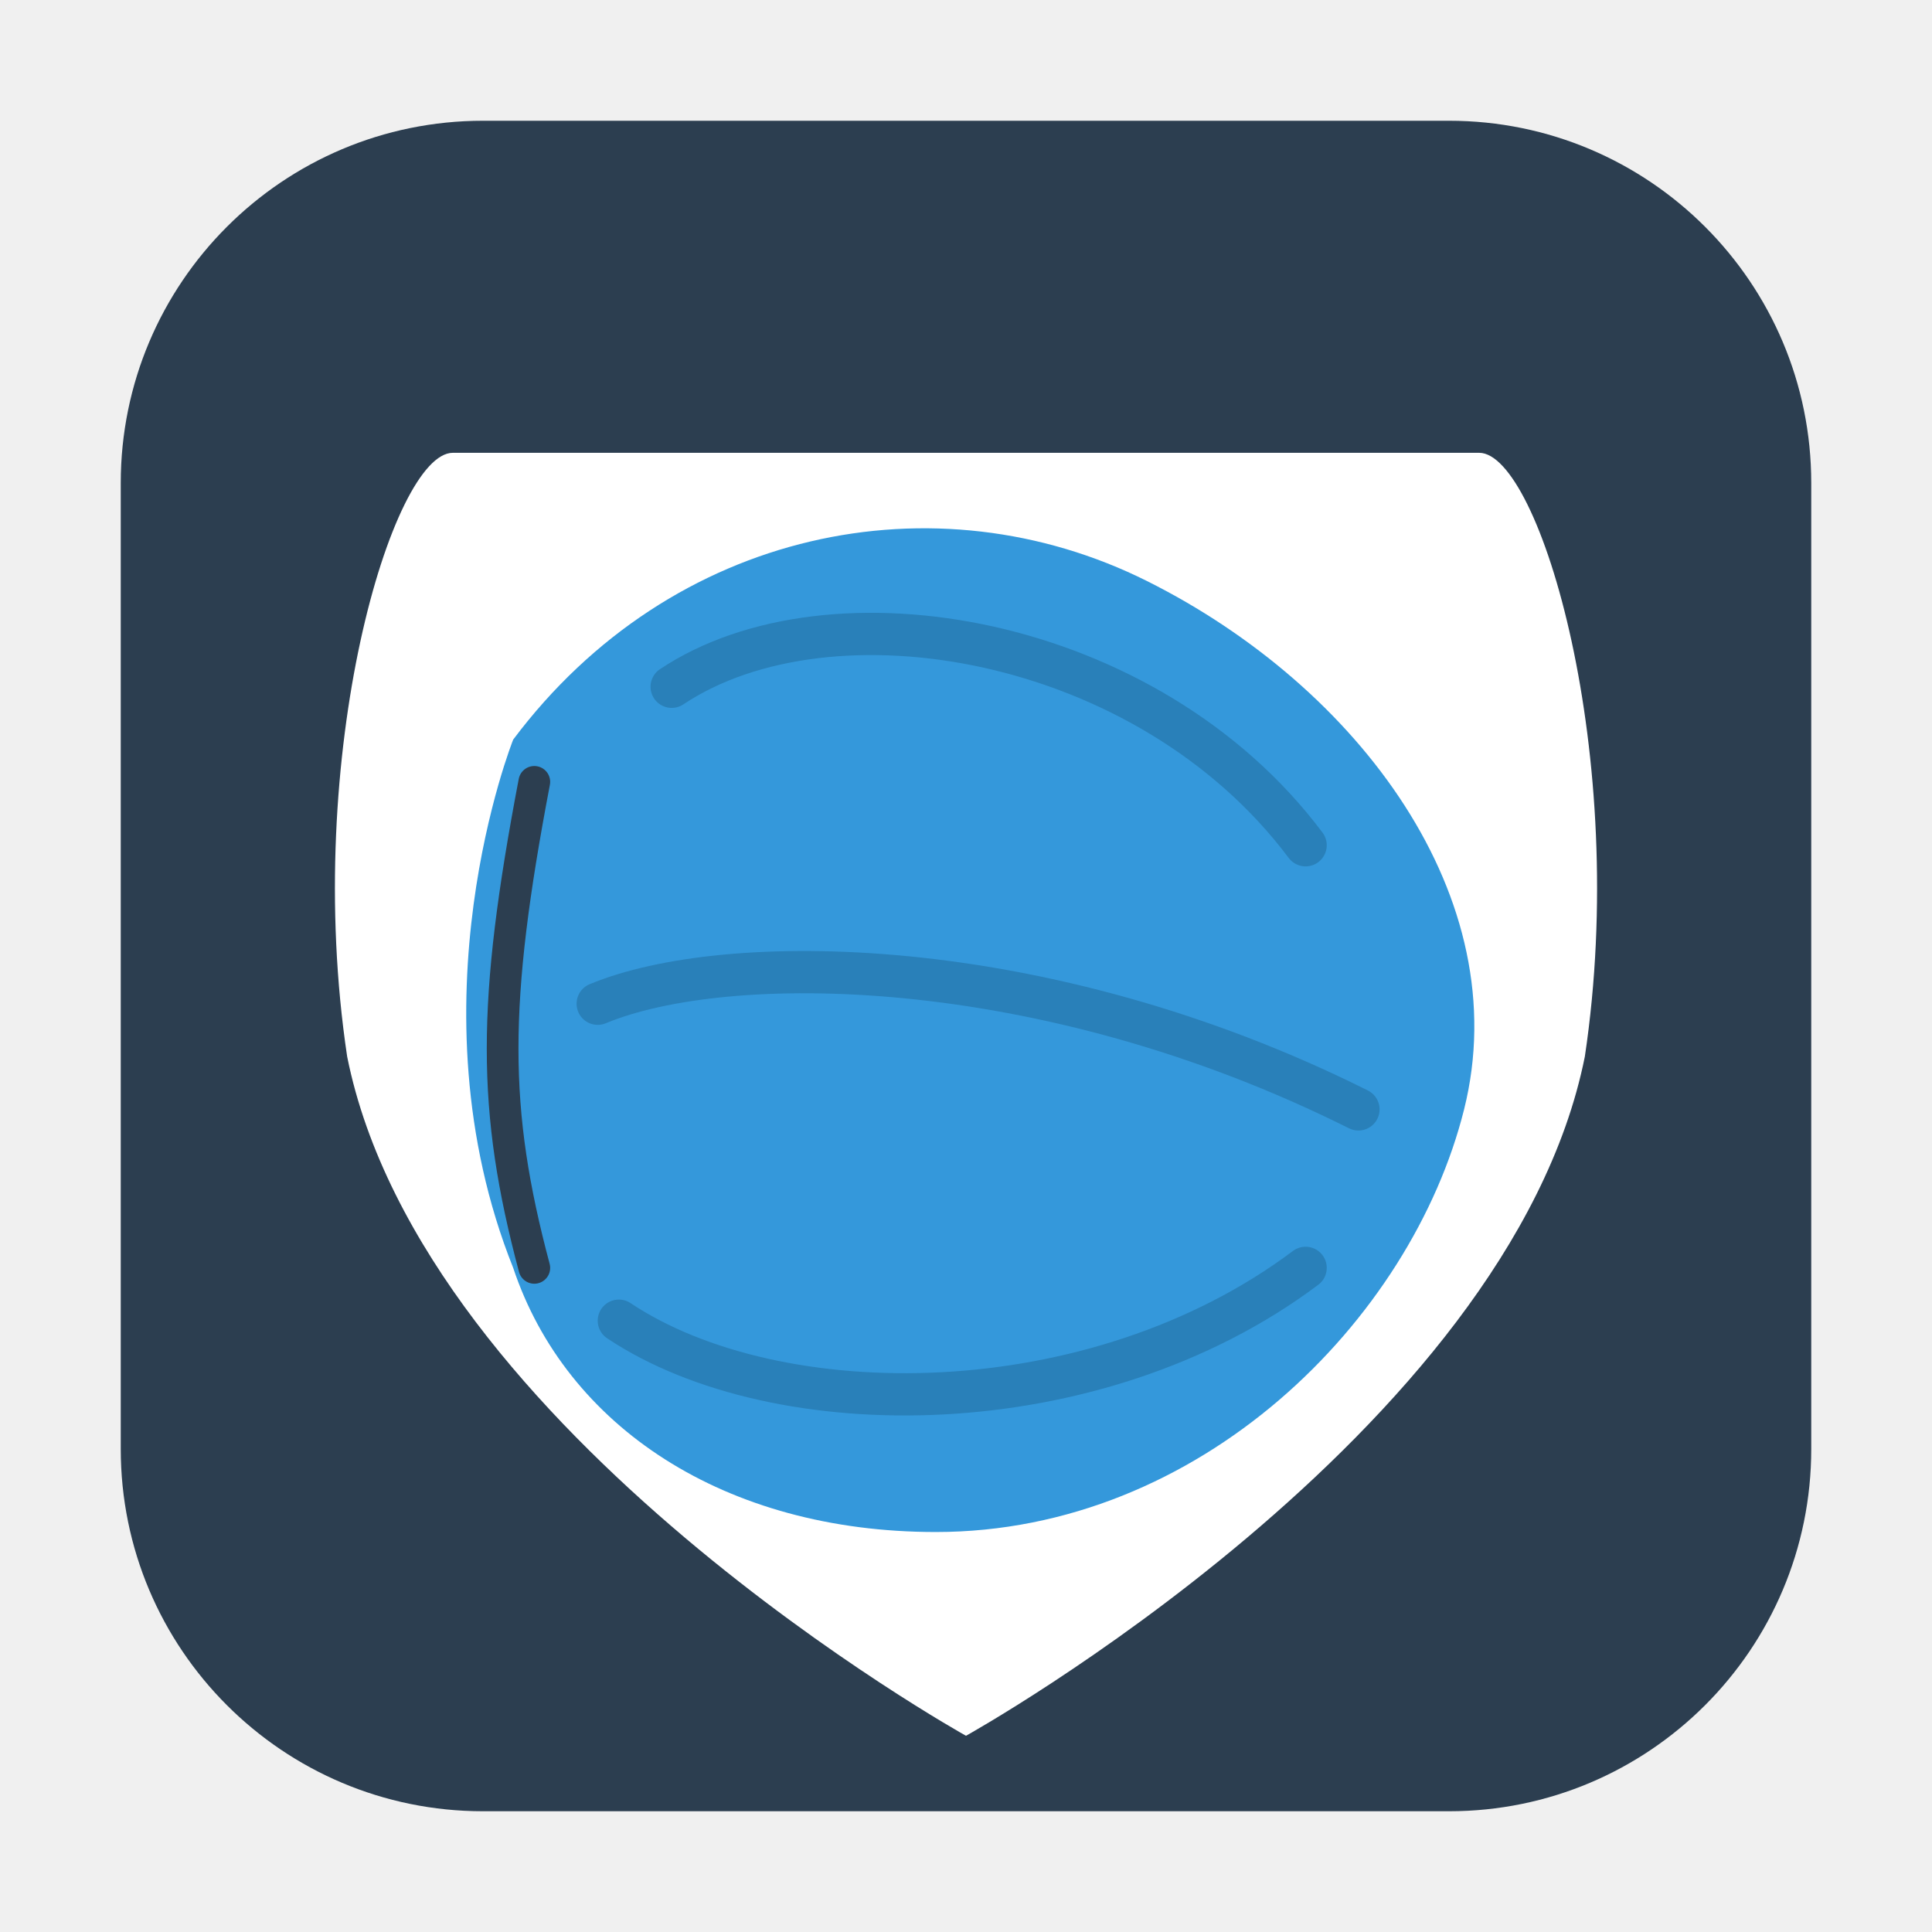
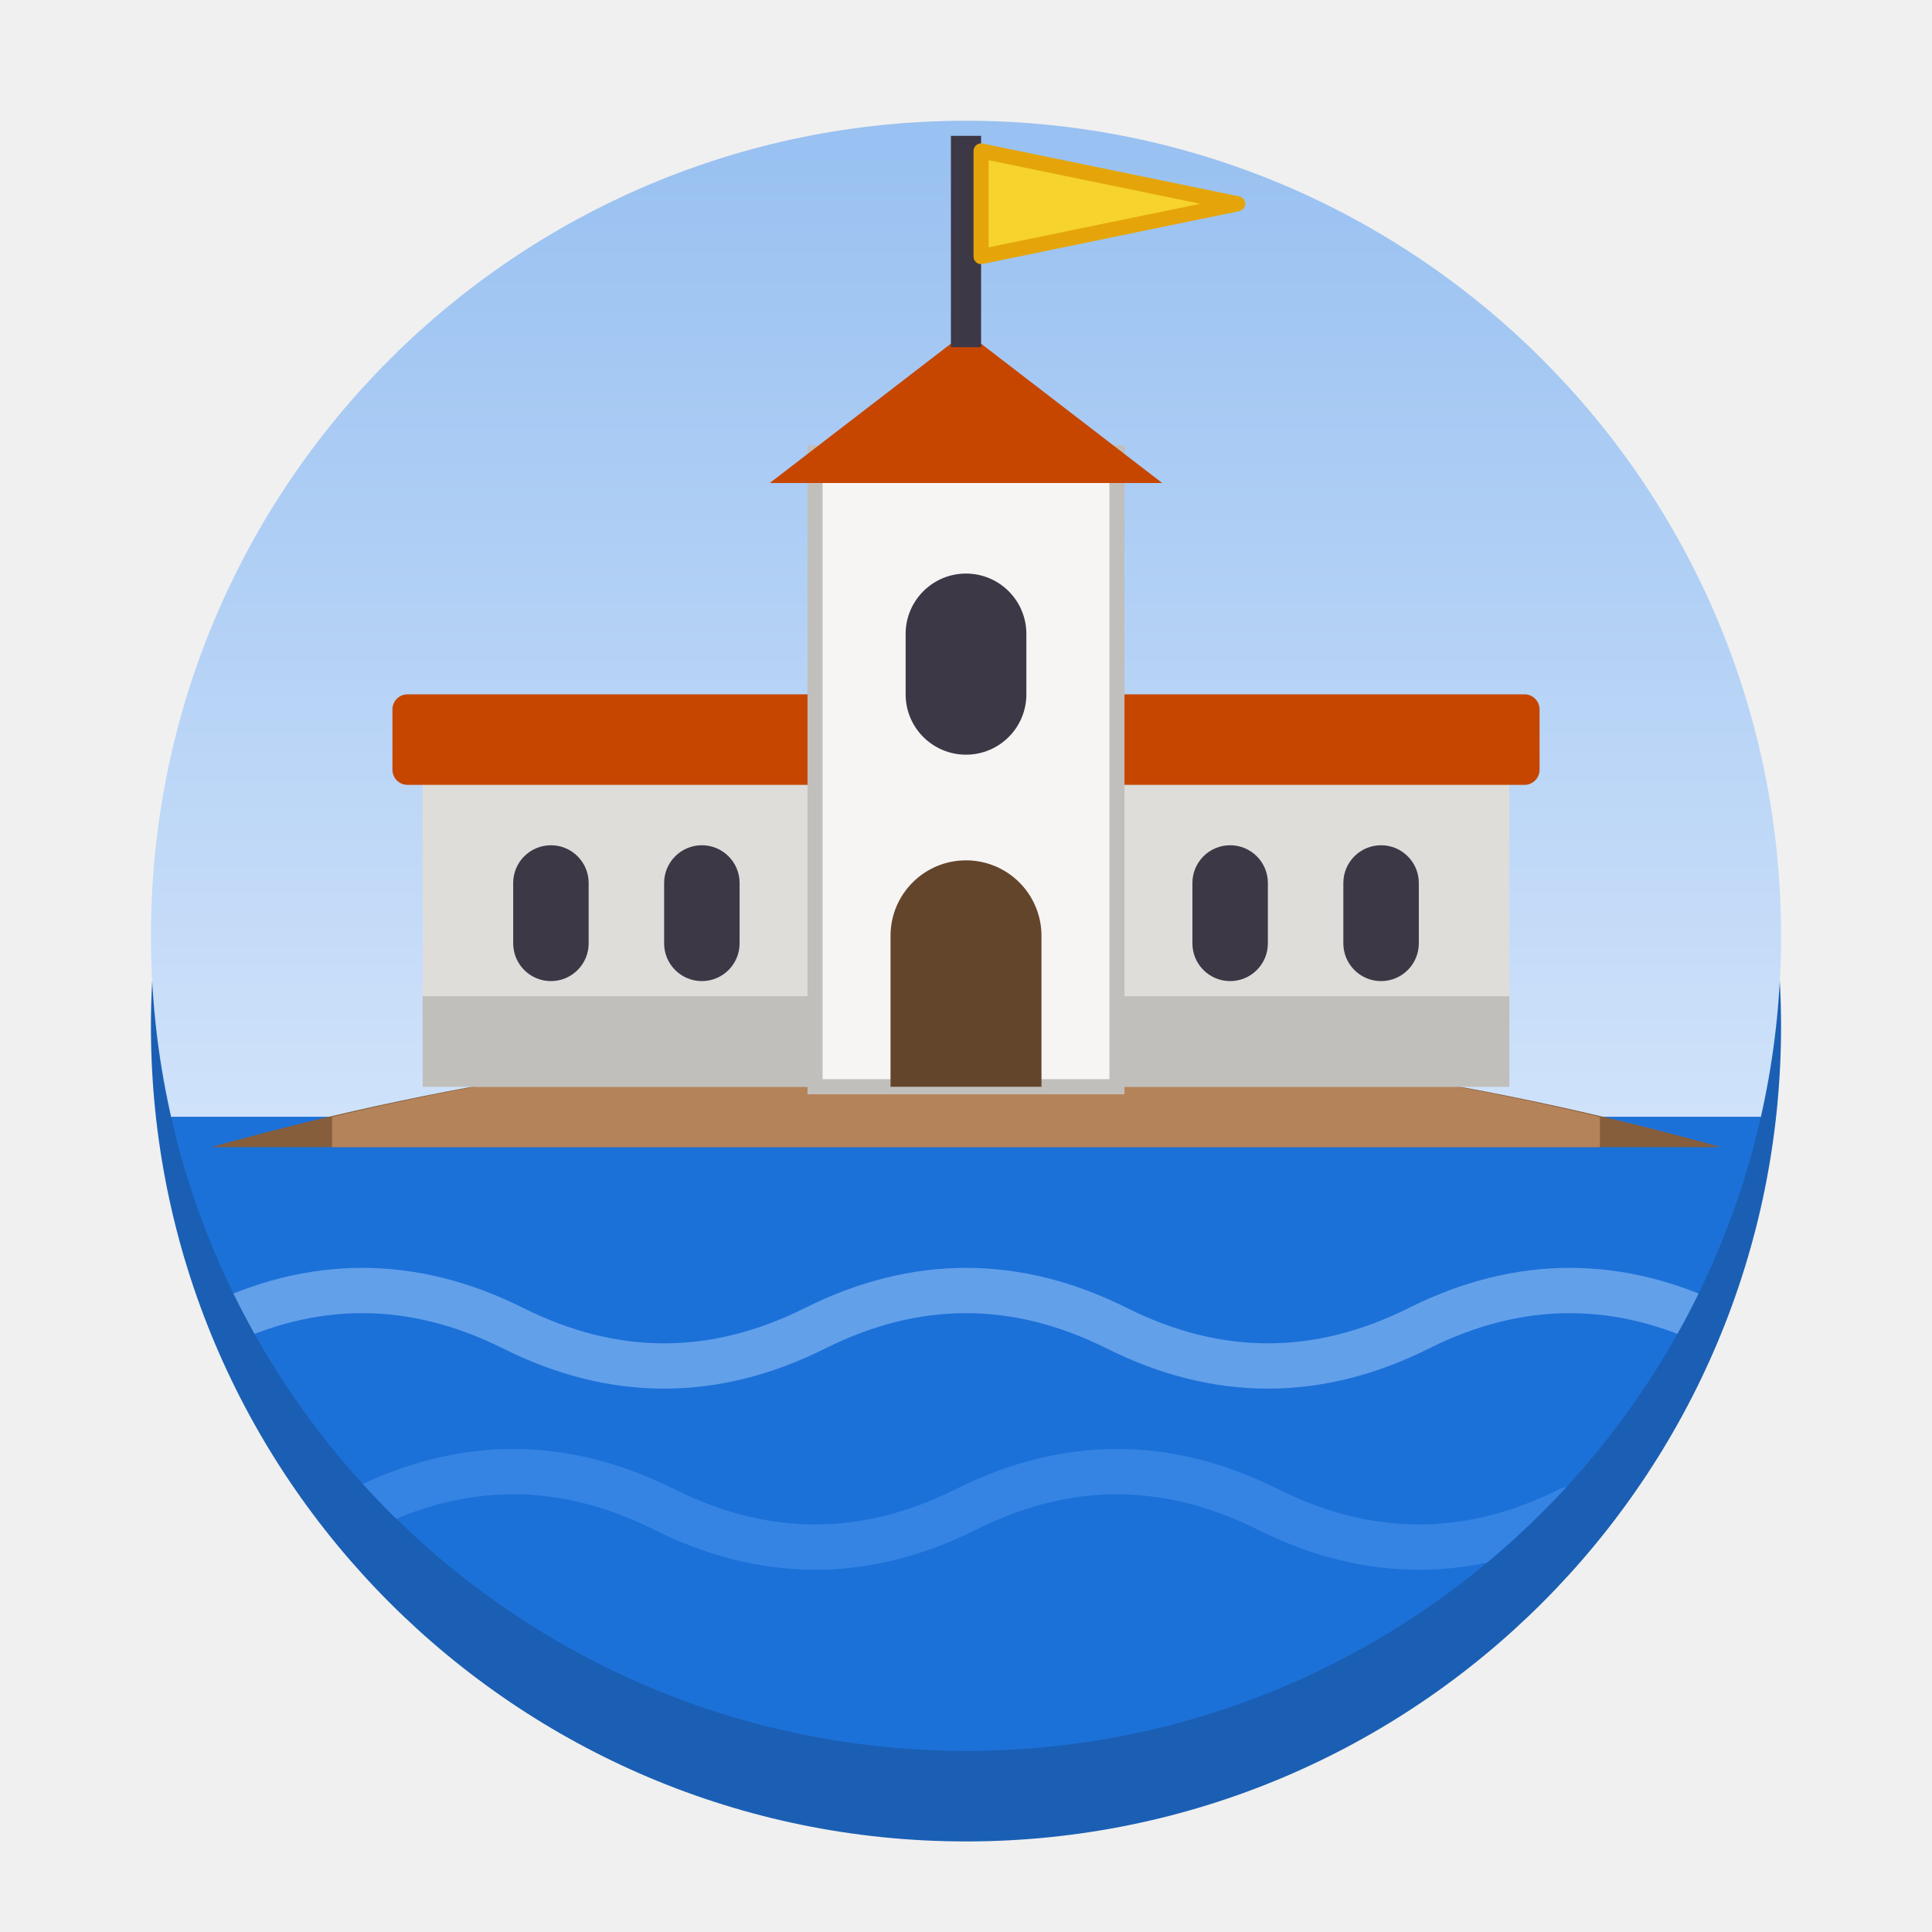
<svg xmlns="http://www.w3.org/2000/svg" width="128" height="128" viewBox="0 0 128 128">
-   <rect x="8" y="8" width="112" height="112" rx="24" ry="24" fill="#2c3e50" />
-   <path fill="#ffffff" d="M30,30 L98,30 C102,30 108,50 105,70 C100,95 64,115 64,115 C64,115 28,95 23,70 C20,50 26,30 30,30 Z" />
-   <g transform="translate(27, 35) scale(0.7)">
-     <path fill="#3498db" d="M10,20 C10,20 0,45 10,70 C15,85 30,95 50,95 C75,95 95,75 100,55 C105,35 90,15 70,5 C50,-5 25,0 10,20 Z" />
-     <g fill="none" stroke="#2980b9" stroke-width="4" stroke-linecap="round">
-       <path d="M25,15 C40,5 70,10 85,30" />
-       <path d="M18,45 C30,40 60,40 90,55" />
-       <path d="M20,75 C35,85 65,85 85,70" />
-     </g>
-     <path fill="none" stroke="#2c3e50" stroke-width="3" stroke-linecap="round" d="M12,24 C8,45 8,55 12,70" />
+   <defs>
+     <linearGradient id="sky-gradient" x1="0" y1="10" x2="0" y2="74" gradientUnits="userSpaceOnUse">
+       <stop offset="0" stop-color="#99c1f1" />
+       <stop offset="1" stop-color="#cfe2fa" />
+     </linearGradient>
+     <clipPath id="badge-clip">
+       <circle cx="64" cy="62" r="54" />
+     </clipPath>
+   </defs>
+   <circle cx="64" cy="68" r="54" fill="#1a5fb4" />
+   <g clip-path="url(#badge-clip)">
+     <rect x="0" y="0" width="128" height="74" fill="url(#sky-gradient)" />
+     <rect x="0" y="74" width="128" height="54" fill="#1c71d8" />
+     <path d="M14 76 Q64 62 114 76 Z" fill="#865e3c" />
+     <path d="M22 74 Q64 64 106 74 L106 76 L22 76 Z" fill="#b5835a" />
+     <rect x="28" y="50" width="72" height="22" fill="#deddda" />
+     <rect x="26" y="46" width="76" height="6" rx="1" fill="#c64600" />
+     <rect x="28" y="66" width="72" height="6" fill="#c0bfbc" />
+     <rect x="34" y="56" width="5" height="9" rx="2.5" fill="#3d3846" />
+     <rect x="44" y="56" width="5" height="9" rx="2.5" fill="#3d3846" />
+     <rect x="79" y="56" width="5" height="9" rx="2.5" fill="#3d3846" />
+     <rect x="89" y="56" width="5" height="9" rx="2.5" fill="#3d3846" />
+     <rect x="54" y="30" width="20" height="42" fill="#f6f5f4" />
+     <rect x="54" y="30" width="20" height="42" fill="none" stroke="#c0bfbc" stroke-width="1" />
+     <path d="M51 32 L64 22 L77 32 Z" fill="#c64600" />
+     <rect x="60" y="38" width="8" height="12" rx="4" fill="#3d3846" />
+     <path d="M59 72 L59 62 A5 5 0 0 1 69 62 L69 72 Z" fill="#63452c" />
+     <path d="M14 88 Q24 83 34 88 T54 88 T74 88 T94 88 T114 88" fill="none" stroke="#62a0ea" stroke-width="3" stroke-linecap="round" />
+     <path d="M24 100 Q34 95 44 100 T64 100 T84 100 T104 100" fill="none" stroke="#3584e4" stroke-width="3" stroke-linecap="round" />
  </g>
+   <rect x="63" y="9" width="2" height="14" fill="#3d3846" />
+   <path d="M65 10 L82 13.5 L65 17 Z" fill="#f6d32d" stroke="#e5a50a" stroke-width="1" stroke-linejoin="round" />
</svg>
